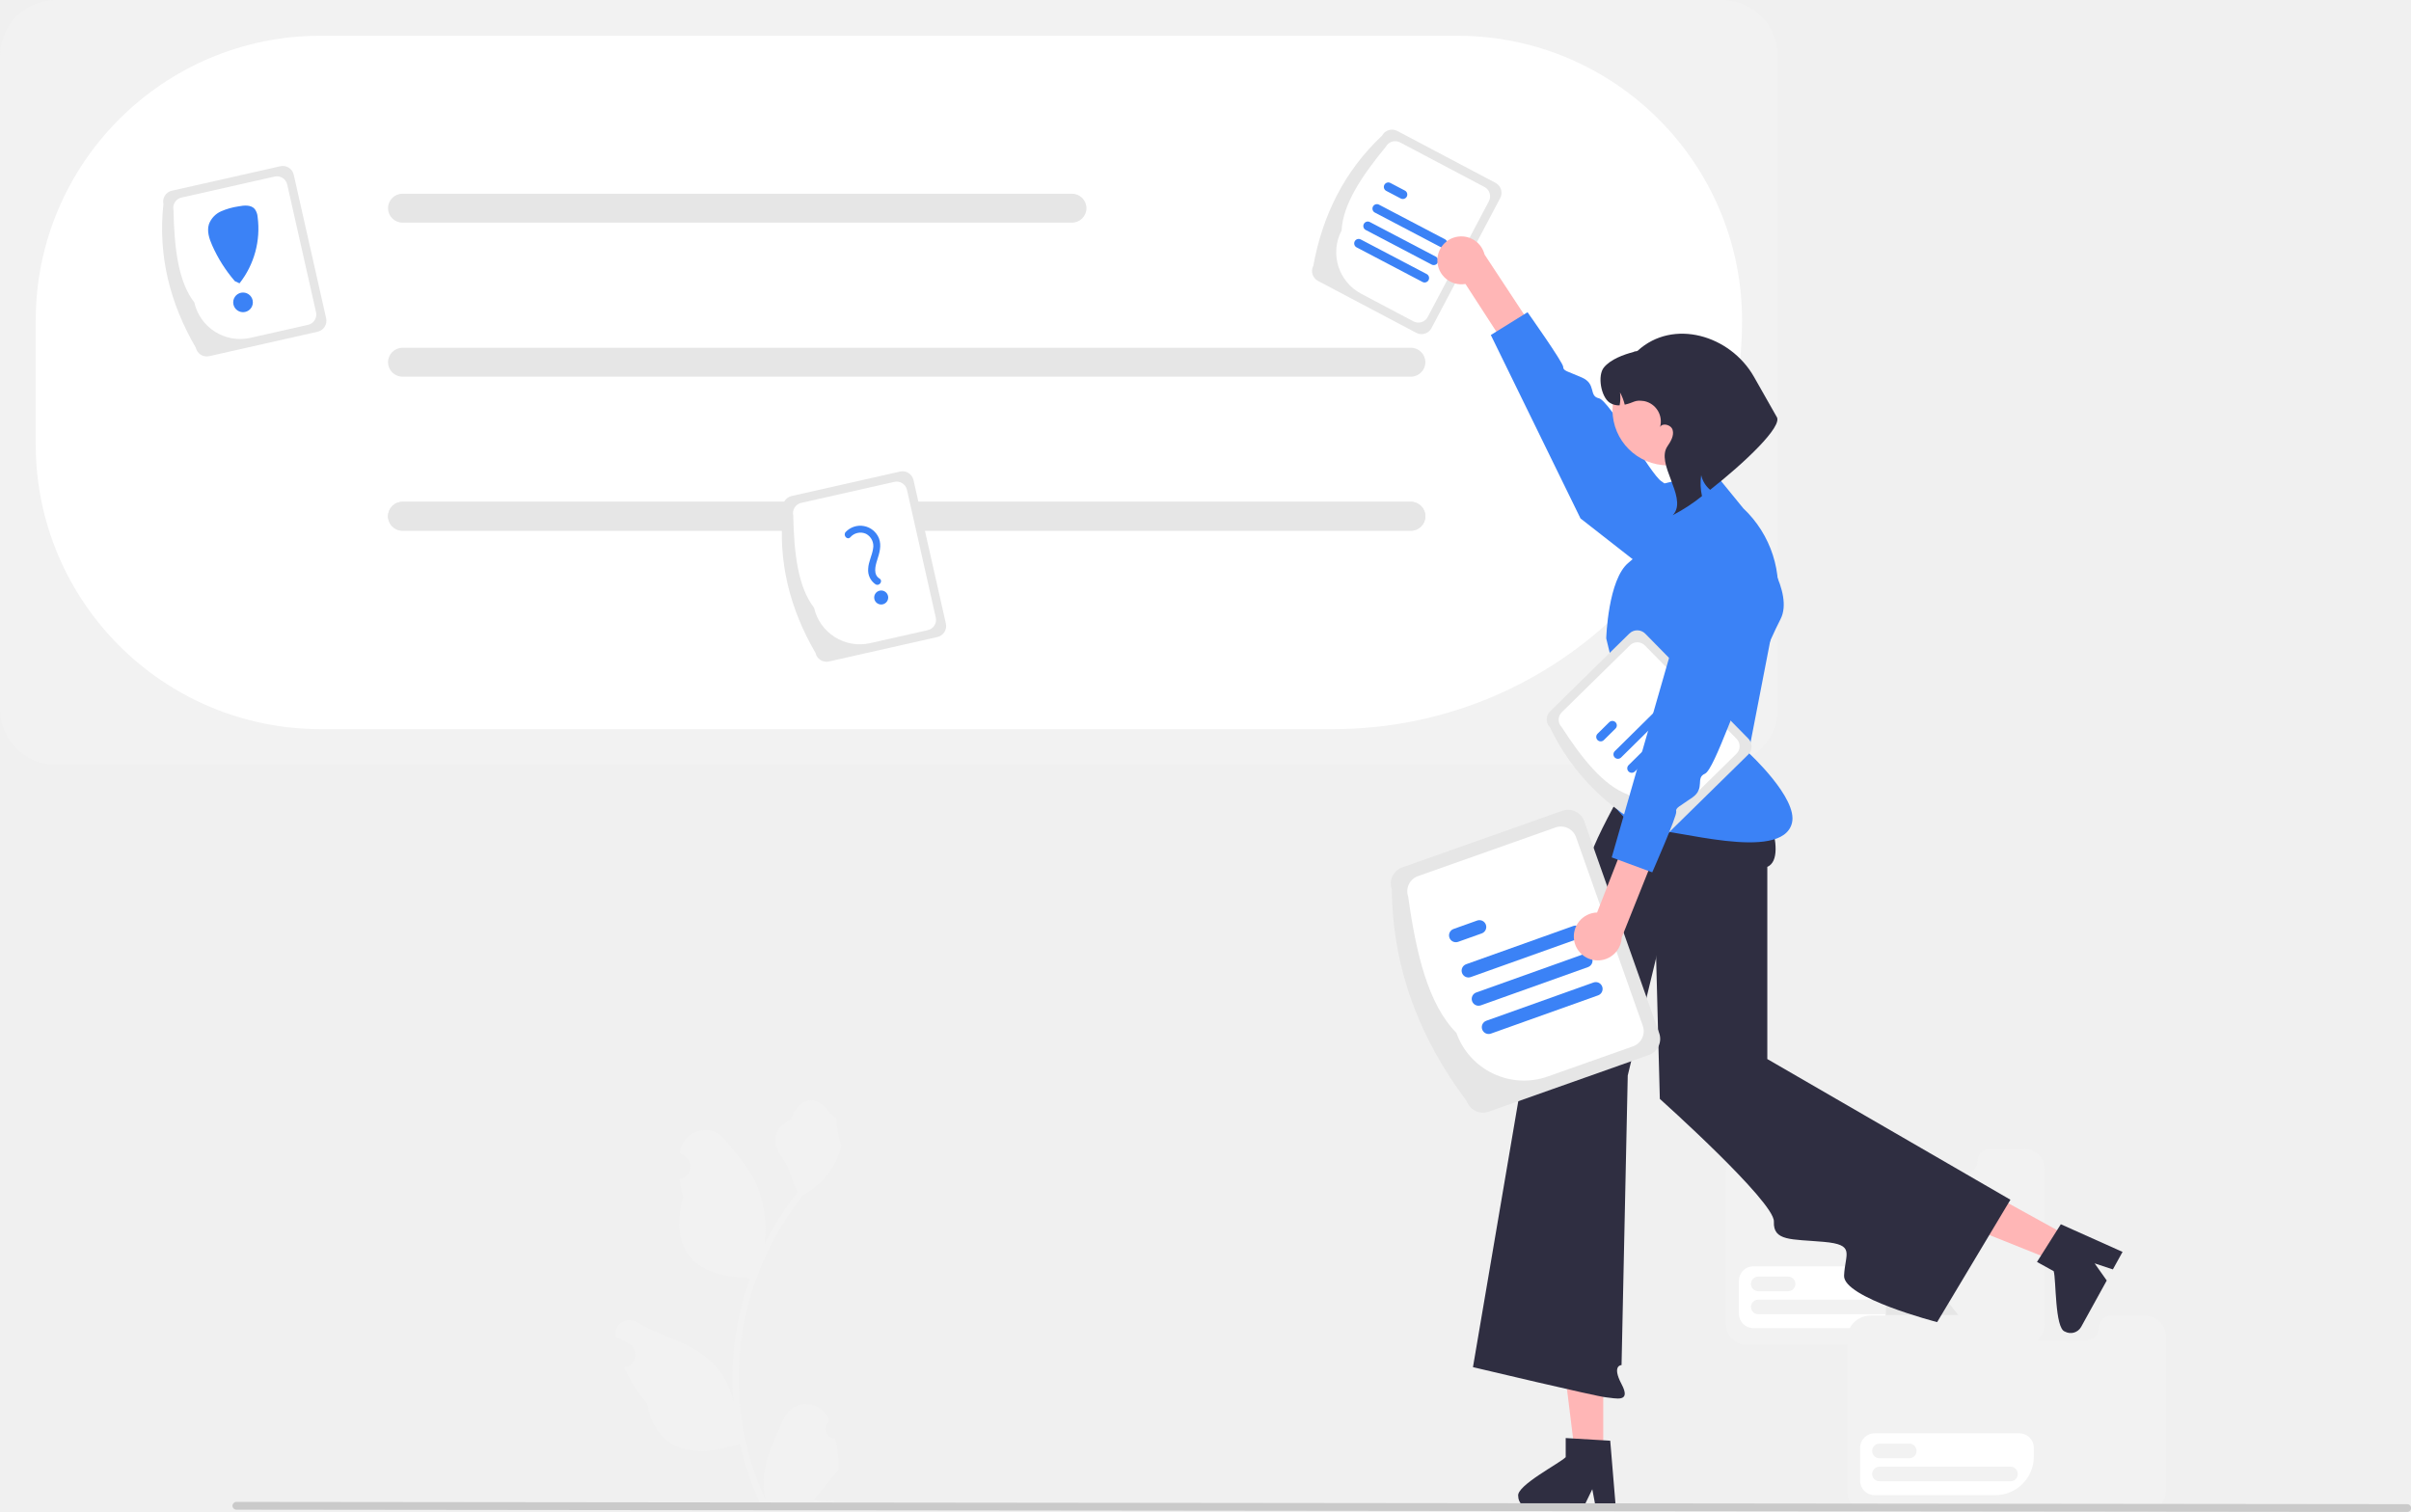
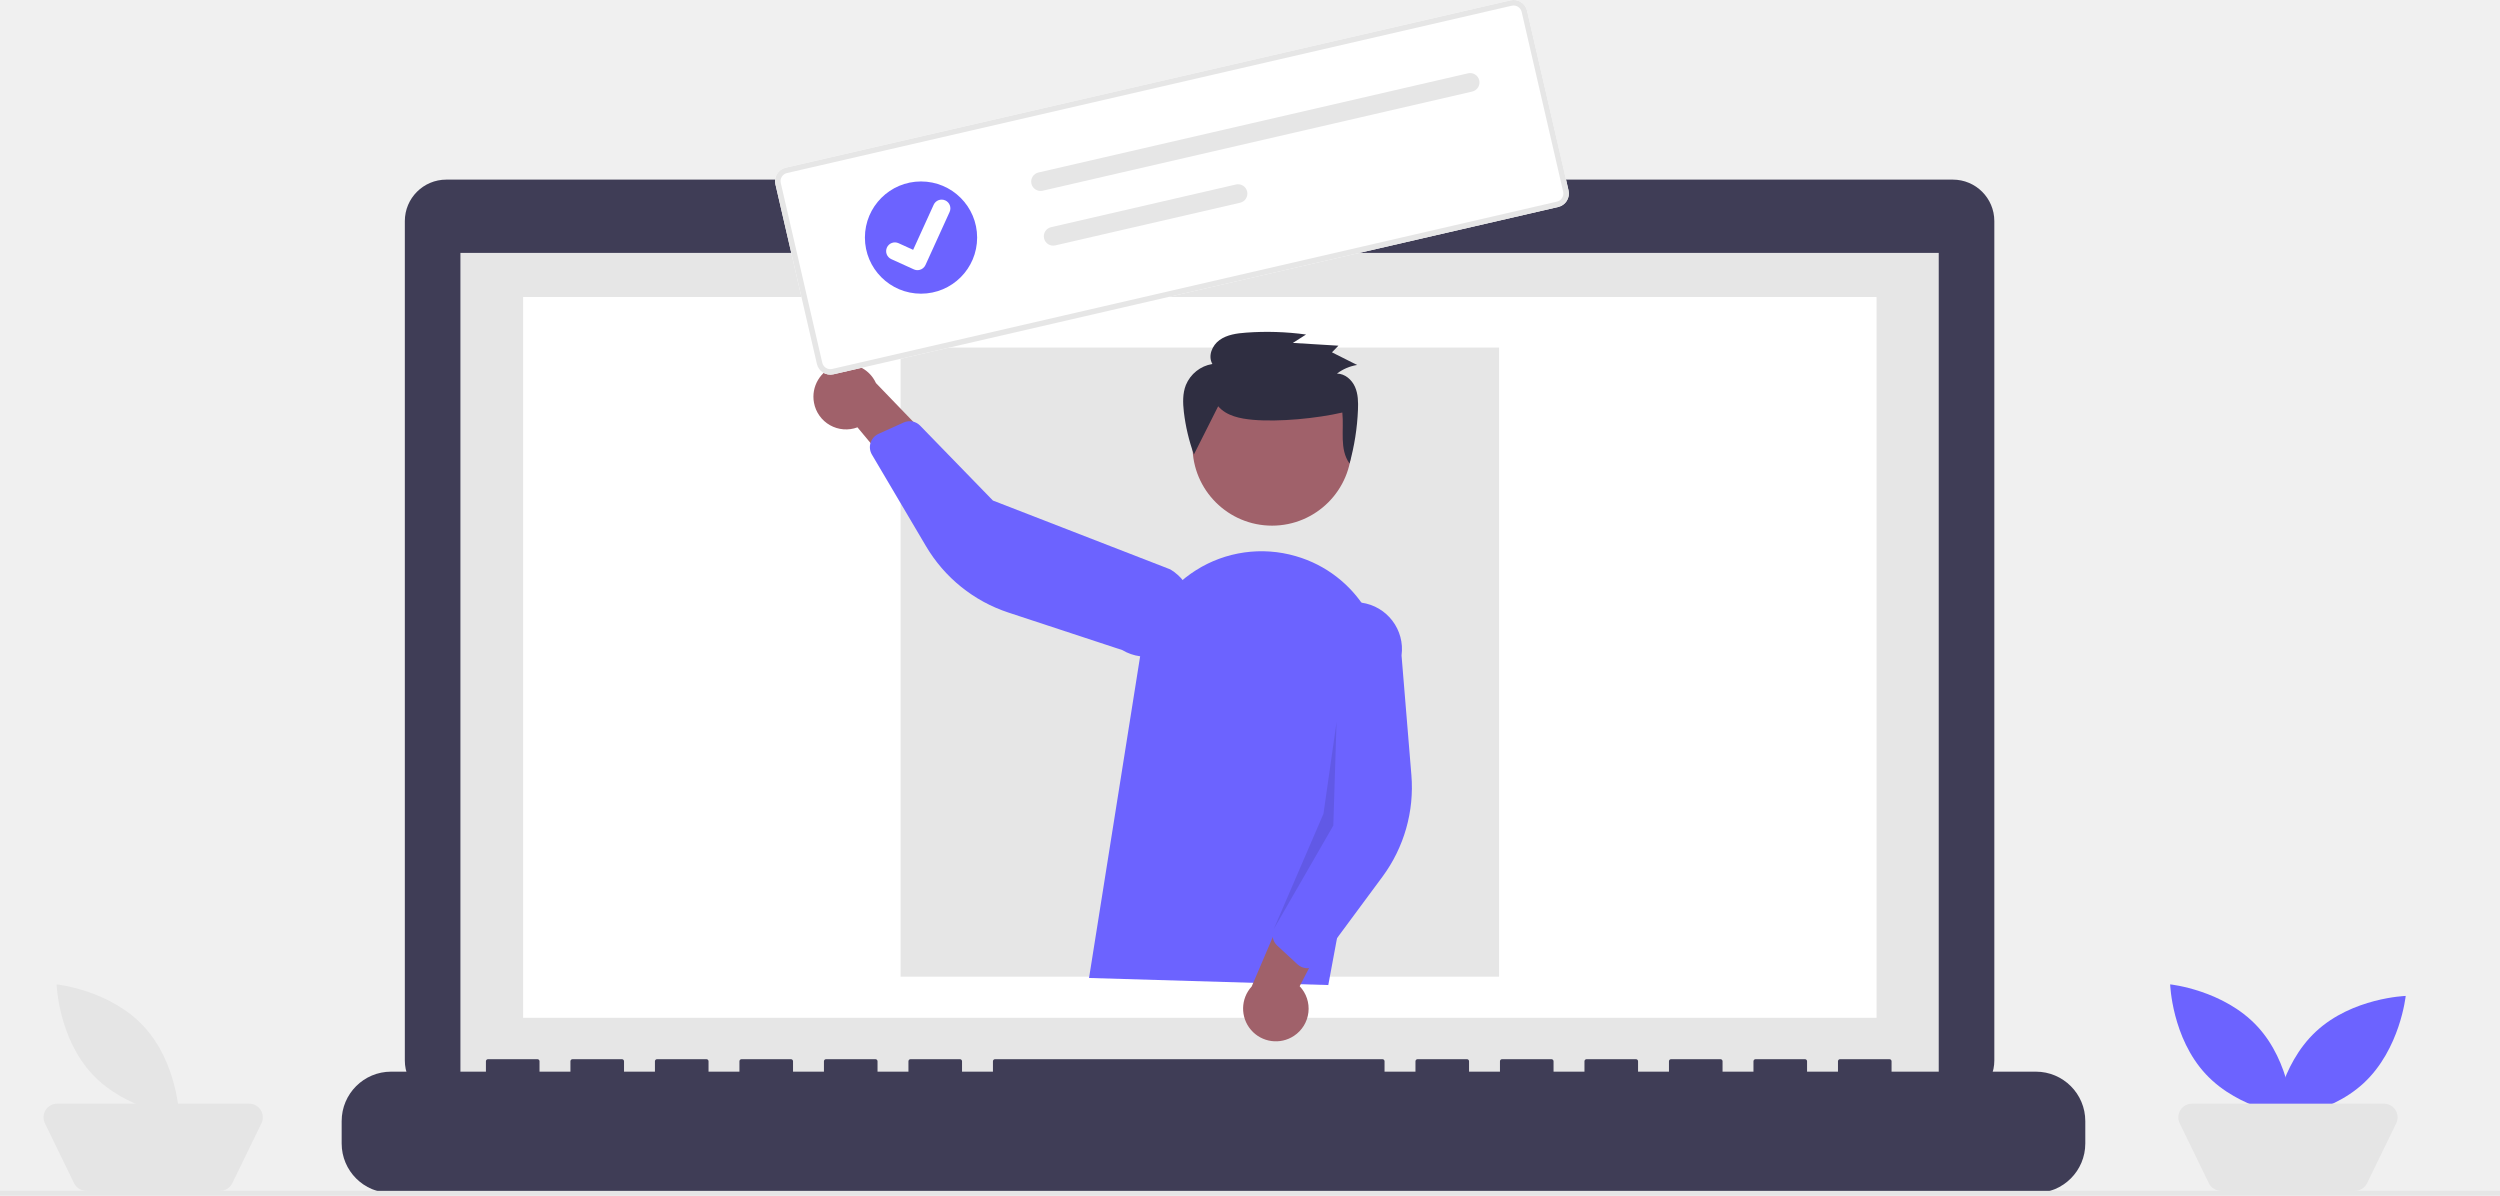
- <svg xmlns="http://www.w3.org/2000/svg" data-name="Layer 1" width="736.078" height="461.657" viewBox="0 0 736.078 461.657">
-   <path d="M486.922,658.335a2.807,2.807,0,0,1-2.035-4.866l.192-.765q-.038-.092-.076-.184a7.539,7.539,0,0,0-13.907.052c-2.275,5.478-5.17,10.966-5.883,16.758a22.304,22.304,0,0,0,.392,7.671A89.419,89.419,0,0,1,457.471,639.862a86.307,86.307,0,0,1,.535-9.628q.443-3.931,1.231-7.807a90.456,90.456,0,0,1,17.938-38.337,24.073,24.073,0,0,0,10.012-10.387,18.363,18.363,0,0,0,1.67-5.018c-.487.064-1.838-7.359-1.47-7.815-.679-1.031-1.895-1.543-2.637-2.549-3.689-5.002-8.773-4.129-11.426,2.669-5.669,2.861-5.724,7.606-2.245,12.169,2.213,2.903,2.517,6.832,4.459,9.94-.2.256-.408.503-.607.759a91.04,91.04,0,0,0-9.502,15.054,37.846,37.846,0,0,0-2.259-17.579c-2.163-5.217-6.216-9.611-9.786-14.122-4.288-5.418-13.08-3.053-13.836,3.814q-.011.1-.021.199.795.449,1.557.952a3.808,3.808,0,0,1-1.535,6.93l-.078.012a37.89,37.89,0,0,0,.999,5.665c-4.579,17.71,5.307,24.16,19.424,24.45.312.16.615.32.927.471a92.926,92.926,0,0,0-5.002,23.539,88.137,88.137,0,0,0,.064,14.231l-.024-.168a23.289,23.289,0,0,0-7.95-13.448c-6.118-5.026-14.762-6.877-21.363-10.916a4.371,4.371,0,0,0-6.694,4.252q.013.088.027.176a25.578,25.578,0,0,1,2.868,1.382q.795.449,1.557.952a3.808,3.808,0,0,1-1.535,6.93l-.078.012c-.056.008-.104.016-.16.024a37.923,37.923,0,0,0,6.975,10.923c2.863,15.46,15.162,16.927,28.318,12.425h.008a92.897,92.897,0,0,0,6.24,18.218h22.293c.08-.248.152-.503.224-.751a25.329,25.329,0,0,1-6.169-.367c1.654-2.03,3.308-4.075,4.962-6.105a1.384,1.384,0,0,0,.104-.12c.839-1.039,1.686-2.069,2.525-3.108l0-.001a37.101,37.101,0,0,0-1.087-9.451Z" transform="translate(-231.9609 -219.1716)" fill="#f2f2f2" />
-   <path d="M757.623,452.7H249.053a17.112,17.112,0,0,1-17.092-17.092V236.264a17.112,17.112,0,0,1,17.092-17.092H757.623a17.112,17.112,0,0,1,17.092,17.092V435.608A17.112,17.112,0,0,1,757.623,452.7Z" transform="translate(-231.9609 -219.1716)" fill="#f2f2f2" />
-   <path d="M639.013,441.799H329.781a87.014,87.014,0,0,1-86.916-86.916V316.998a87.015,87.015,0,0,1,86.916-86.917h347.118a87.015,87.015,0,0,1,86.916,86.917A124.943,124.943,0,0,1,639.013,441.799Z" transform="translate(-231.9609 -219.1716)" fill="#fff" />
-   <path d="M559.244,287.147H354.837a4.408,4.408,0,1,1,0-8.816H559.244a4.408,4.408,0,0,1,0,8.816Z" transform="translate(-231.9609 -219.1716)" fill="#e6e6e6" />
-   <path d="M662.718,334.178H354.837a4.408,4.408,0,1,1,0-8.816H662.718a4.408,4.408,0,0,1,0,8.816Z" transform="translate(-231.9609 -219.1716)" fill="#e6e6e6" />
-   <path d="M662.718,381.209H354.837a4.408,4.408,0,1,1,0-8.816H662.718a4.408,4.408,0,0,1,0,8.816Z" transform="translate(-231.9609 -219.1716)" fill="#e6e6e6" />
-   <path d="M662.718,381.209H354.837a4.408,4.408,0,1,1,0-8.816H662.718a4.408,4.408,0,0,1,0,8.816Z" transform="translate(-231.9609 -219.1716)" fill="#e6e6e6" />
-   <path d="M632.917,300.312c2.819-15.362,9.407-28.812,20.99-39.729a3.434,3.434,0,0,1,4.635-1.431l30.004,15.852a3.434,3.434,0,0,1,1.431,4.635l-20.99,39.729a3.434,3.434,0,0,1-4.635,1.431l-30.004-15.852A3.434,3.434,0,0,1,632.917,300.312Z" transform="translate(-231.9609 -219.1716)" fill="#e6e6e6" />
-   <path d="M641.559,289.528c.371-8.019,6.219-16.694,13.494-25.541a3.216,3.216,0,0,1,4.341-1.34l25.786,13.623a3.216,3.216,0,0,1,1.34,4.341l-18.678,35.353a3.216,3.216,0,0,1-4.341,1.34l-15.974-8.439A14.326,14.326,0,0,1,641.559,289.528Z" transform="translate(-231.9609 -219.1716)" fill="#fff" />
-   <path d="M671.838,294.644l-20.136-10.567a1.364,1.364,0,0,1,1.268-2.416l20.136,10.567a1.364,1.364,0,0,1-1.268,2.416Z" transform="translate(-231.9609 -219.1716)" fill="#3b82f6" />
-   <path d="M659.609,279.777l-4.43-2.325a1.364,1.364,0,1,1,1.268-2.416l4.43,2.325a1.364,1.364,0,0,1-1.268,2.416Z" transform="translate(-231.9609 -219.1716)" fill="#3b82f6" />
-   <path d="M666.263,305.267l-20.136-10.567a1.364,1.364,0,0,1,1.268-2.416l20.136,10.567a1.364,1.364,0,0,1-1.268,2.416Z" transform="translate(-231.9609 -219.1716)" fill="#3b82f6" />
-   <path d="M669.051,299.956l-20.136-10.567a1.364,1.364,0,1,1,1.268-2.416l20.136,10.567a1.364,1.364,0,0,1-1.268,2.416Z" transform="translate(-231.9609 -219.1716)" fill="#3b82f6" />
-   <path d="M849.883,569.915H839.467a3.75,3.75,0,0,0-3.75,3.75h0a3.75,3.75,0,0,1-3.75,3.75H797.243a3.75,3.75,0,0,1-3.75-3.75l-.687-3.802.045.051-.045-.051-6.294-8.024a2.184,2.184,0,0,0-1.749-.85H772.96a2.225,2.225,0,0,0-2.223,2.223l-.244,6.651h-4.462a7.137,7.137,0,0,0-7.137,7.137v46.484a6.334,6.334,0,0,0,6.334,6.334h84.655a6.34,6.34,0,0,0,6.332-6.334V576.247A6.332,6.332,0,0,0,849.883,569.915Z" transform="translate(-231.9609 -219.1716)" fill="#f2f2f2" />
-   <path d="M792.81,569.692H770.737v-6.651a2.225,2.225,0,0,1,2.223-2.223h11.804a2.184,2.184,0,0,1,1.749.85Z" transform="translate(-231.9609 -219.1716)" fill="#e6e6e6" />
-   <path d="M804.112,624.704H767.255a4.405,4.405,0,0,1-4.401-4.401v-10.08a4.405,4.405,0,0,1,4.401-4.401H811.492a4.405,4.405,0,0,1,4.401,4.401v2.7A11.794,11.794,0,0,1,804.112,624.704Z" transform="translate(-231.9609 -219.1716)" fill="#fff" />
-   <path d="M777.865,613.426h-9.097a2.231,2.231,0,1,1,0-4.463h9.097a2.231,2.231,0,1,1,0,4.463Z" transform="translate(-231.9609 -219.1716)" fill="#f2f2f2" />
-   <path d="M808.76,620.463H768.768a2.231,2.231,0,1,1,0-4.463h39.993a2.231,2.231,0,1,1,0,4.463Z" transform="translate(-231.9609 -219.1716)" fill="#f2f2f2" />
-   <path d="M886.883,620.915H876.467a3.75,3.75,0,0,0-3.75,3.75h0a3.75,3.75,0,0,1-3.75,3.75H834.243a3.75,3.75,0,0,1-3.75-3.75l-.687-3.802.045.051-.045-.051-6.294-8.024a2.184,2.184,0,0,0-1.749-.85H809.96a2.225,2.225,0,0,0-2.223,2.223l-.244,6.651h-4.462a7.137,7.137,0,0,0-7.137,7.137v46.484a6.334,6.334,0,0,0,6.334,6.334h84.655a6.34,6.34,0,0,0,6.332-6.334V627.247A6.332,6.332,0,0,0,886.883,620.915Z" transform="translate(-231.9609 -219.1716)" fill="#f2f2f2" />
-   <path d="M829.81,620.692H807.737v-6.651a2.225,2.225,0,0,1,2.223-2.223h11.804a2.184,2.184,0,0,1,1.749.85Z" transform="translate(-231.9609 -219.1716)" fill="#e6e6e6" />
-   <path d="M841.112,675.704H804.255a4.405,4.405,0,0,1-4.401-4.401v-10.08a4.405,4.405,0,0,1,4.401-4.401H848.492a4.405,4.405,0,0,1,4.401,4.401v2.7A11.794,11.794,0,0,1,841.112,675.704Z" transform="translate(-231.9609 -219.1716)" fill="#fff" />
-   <path d="M814.865,664.426h-9.097a2.231,2.231,0,1,1,0-4.463h9.097a2.231,2.231,0,1,1,0,4.463Z" transform="translate(-231.9609 -219.1716)" fill="#f2f2f2" />
-   <path d="M845.76,671.463H805.768a2.231,2.231,0,1,1,0-4.463h39.993a2.231,2.231,0,1,1,0,4.463Z" transform="translate(-231.9609 -219.1716)" fill="#f2f2f2" />
-   <polygon points="489.468 444.144 480.868 444.143 476.777 410.972 489.47 410.972 489.468 444.144" fill="#ffb6b6" />
-   <path d="M695.472,676.004a3.658,3.658,0,0,0,3.635,3.642h16.189l.502-1.04,2.29-4.725.887,4.725.196,1.04H725.277l-.087-1.047-1.628-19.526-2.13-.131-9.203-.545-2.261-.138v5.83C708.252,665.914,694.788,672.813,695.472,676.004Z" transform="translate(-231.9609 -219.1716)" fill="#2f2e41" />
-   <polygon points="631.857 377.722 627.7 385.251 596.682 372.802 602.817 361.69 631.857 377.722" fill="#ffb6b6" />
-   <path d="M862.382,625.751a3.658,3.658,0,0,0,4.945-1.422l7.824-14.173-.668-.942-3.03-4.288,4.565,1.507,1.005.331,2.951-5.346-.959-.43L861.134,592.977l-1.144,1.802-4.925,7.794-1.214,1.913,5.104,2.818C859.725,609.686,859.258,624.807,862.382,625.751Z" transform="translate(-231.9609 -219.1716)" fill="#2f2e41" />
-   <path d="M735.819,444.687,768.314,458.484s10.396,22.195,3.207,25.375v58.677l74.222,42.955-22.372,37.369s-28.716-7.417-28.416-14.189,3.61-9.45-6.249-10.32-15.445-.144-15.177-6.187-34.822-37.464-34.822-37.464Z" transform="translate(-231.9609 -219.1716)" fill="#2f2e41" />
-   <path d="M743.604,455.952l-8.239-9.257s-18.505,30.386-18.436,36.627-15.708,38.428-15.708,38.428L681.656,636.611s37.735,8.97,40.64,9.218,7.805,1.779,4.724-4.035,0-5.814,0-5.814l1.893-88.434,14.689-60.824Z" transform="translate(-231.9609 -219.1716)" fill="#2f2e41" />
-   <path d="M739.283,366.974l15.778-3.787,9.124,11.191,0,0a33.871,33.871,0,0,1,10.043,31.117l-8.438,43.522s15.146,13.884,13.253,21.457c-3.071,12.283-36.937,1.436-42.766,2.296s-13.402-8.572-14.664-13.954,3.886-18.299,5.68-18.004-4.949-26.72-4.949-26.72.532-18.088,6.843-23.137a34.934,34.934,0,0,0,9.238-11.569Z" transform="translate(-231.9609 -219.1716)" fill="#3b82f6" />
-   <path d="M670.783,298.738a7.326,7.326,0,0,0,8.579,7.134l19.86,30.642,9.826-3.409L685.194,296.883a7.316,7.316,0,0,0-14.411,1.855Z" transform="translate(-231.9609 -219.1716)" fill="#ffb6b6" />
-   <path d="M750.424,405.56s7.479-16.014,1.791-23.131-9.846-14.353-13.03-16.313S723.314,341.463,720.116,340.785s-.713-4.357-5.178-6.331-5.747-1.989-5.733-3.271-10.888-16.677-10.888-16.677l-11.207,6.957L714.487,377.468Z" transform="translate(-231.9609 -219.1716)" fill="#3b82f6" />
-   <path d="M679.767,555.418c-14.337-19.07-22.624-40.396-22.896-64.709a5.246,5.246,0,0,1,3.192-6.688l48.869-17.291a5.246,5.246,0,0,1,6.688,3.192l22.896,64.709a5.246,5.246,0,0,1-3.192,6.688L686.455,558.61A5.246,5.246,0,0,1,679.767,555.418Z" transform="translate(-231.9609 -219.1716)" fill="#e6e6e6" />
-   <path d="M676.601,534.547c-8.623-8.719-12.314-24.269-14.719-41.601a4.913,4.913,0,0,1,2.989-6.263l41.999-14.86a4.913,4.913,0,0,1,6.264,2.989l20.374,57.582a4.913,4.913,0,0,1-2.99,6.263l-26.018,9.206A21.884,21.884,0,0,1,676.601,534.547Z" transform="translate(-231.9609 -219.1716)" fill="#fff" />
-   <path d="M713.696,505.832l-32.716,11.678a2.084,2.084,0,0,1-1.401-3.926l32.716-11.678a2.084,2.084,0,1,1,1.401,3.926Z" transform="translate(-231.9609 -219.1716)" fill="#3b82f6" />
-   <path d="M684.334,504.175l-7.198,2.569a2.084,2.084,0,0,1-1.401-3.926l7.198-2.569a2.084,2.084,0,0,1,1.401,3.926Z" transform="translate(-231.9609 -219.1716)" fill="#3b82f6" />
-   <path d="M719.856,523.091l-32.716,11.678a2.084,2.084,0,1,1-1.401-3.926l32.716-11.678a2.084,2.084,0,1,1,1.401,3.926Z" transform="translate(-231.9609 -219.1716)" fill="#3b82f6" />
-   <path d="M716.776,514.461l-32.716,11.678a2.084,2.084,0,1,1-1.401-3.926l32.716-11.678a2.084,2.084,0,0,1,1.401,3.926Z" transform="translate(-231.9609 -219.1716)" fill="#3b82f6" />
-   <circle cx="509.235" cy="125.157" r="16.939" fill="#ffb6b6" />
-   <path d="M723.384,342.118a4.918,4.918,0,0,0,3.051.815,12.398,12.398,0,0,0,.118-3.934,15.11,15.11,0,0,1,1.437,3.732c3.012-.658,2.879-1.554,5.983-1.085a6.35,6.35,0,0,1,4.797,7.955c.658-1.44,3.389-.785,3.85.862.48,1.734-.577,3.486-1.589,4.974-3.615,5.319,5.734,15.124,2.119,20.443l-.503.601a54.065,54.065,0,0,0,8.927-5.831,17.475,17.475,0,0,1-.243-6.403,8.167,8.167,0,0,0,2.734,4.486c10.228-8.02,22.531-19.566,20.269-22.368l-6.885-12.136c-7.236-12.748-24.686-17.869-35.498-7.97-.283.264-.923.089-1.208.367-3.106.805-7.082,2.263-9.112,4.746C719.609,333.859,720.729,340.326,723.384,342.118Z" transform="translate(-231.9609 -219.1716)" fill="#2f2e41" />
-   <path d="M736.636,473.297c-13.782-7.348-24.597-17.708-31.484-32.058a3.434,3.434,0,0,1,.044-4.851l24.211-23.777a3.434,3.434,0,0,1,4.851.044l31.484,32.058a3.434,3.434,0,0,1-.044,4.851l-24.211,23.777A3.434,3.434,0,0,1,736.636,473.297Z" transform="translate(-231.9609 -219.1716)" fill="#e6e6e6" />
-   <path d="M728.984,461.791c-7.528-2.787-14.019-10.992-20.241-20.61a3.216,3.216,0,0,1,.041-4.543l20.807-20.435a3.216,3.216,0,0,1,4.543.041L762.151,444.771a3.216,3.216,0,0,1-.041,4.543l-12.89,12.659A14.326,14.326,0,0,1,728.984,461.791Z" transform="translate(-231.9609 -219.1716)" fill="#fff" />
-   <path d="M743.049,434.493,726.869,450.471a1.364,1.364,0,1,1-1.917-1.942l16.18-15.979a1.364,1.364,0,1,1,1.917,1.942Z" transform="translate(-231.9609 -219.1716)" fill="#3b82f6" />
-   <path d="M725.171,441.632l-3.56,3.515a1.364,1.364,0,0,1-1.917-1.942l3.56-3.515a1.364,1.364,0,1,1,1.917,1.942Z" transform="translate(-231.9609 -219.1716)" fill="#3b82f6" />
-   <path d="M751.478,443.028l-16.18,15.979a1.364,1.364,0,1,1-1.917-1.942l16.18-15.979a1.364,1.364,0,1,1,1.917,1.942Z" transform="translate(-231.9609 -219.1716)" fill="#3b82f6" />
-   <path d="M747.264,438.76,731.084,454.739a1.364,1.364,0,1,1-1.917-1.942l16.18-15.979a1.364,1.364,0,0,1,1.917,1.942Z" transform="translate(-231.9609 -219.1716)" fill="#3b82f6" />
-   <path d="M712.578,506.5a7.326,7.326,0,0,1,6.974-8.709l13.312-34.002,10.31,1.37-16.106,40.27a7.316,7.316,0,0,1-14.49,1.073Z" transform="translate(-231.9609 -219.1716)" fill="#ffb6b6" />
-   <path d="M769.18,385.877s10.538,14.189,6.393,22.302-6.768,16.036-9.494,18.594-10.605,27.336-13.602,28.641.175,4.411-3.804,7.241-5.232,3.101-4.96,4.354-7.323,18.521-7.323,18.521l-12.374-4.568,26.351-91.658Z" transform="translate(-231.9609 -219.1716)" fill="#3b82f6" />
-   <path d="M966.848,680.828l-662.75-.693a1.191,1.191,0,0,1,0-2.381l662.75.693a1.191,1.191,0,1,1,0,2.381Z" transform="translate(-231.9609 -219.1716)" fill="#cacaca" />
-   <path d="M480.944,418.553c-7.848-13.503-11.589-28.006-9.889-43.831a3.434,3.434,0,0,1,2.591-4.101l33.102-7.468a3.434,3.434,0,0,1,4.101,2.591l9.889,43.831a3.434,3.434,0,0,1-2.591,4.101l-33.102,7.468A3.434,3.434,0,0,1,480.944,418.553Z" transform="translate(-231.9609 -219.1716)" fill="#e6e6e6" />
-   <path d="M480.496,404.741c-4.932-6.333-6.132-16.727-6.357-28.179a3.216,3.216,0,0,1,2.427-3.841l28.449-6.418a3.216,3.216,0,0,1,3.841,2.427l8.799,39.004a3.216,3.216,0,0,1-2.427,3.841l-17.623,3.976A14.326,14.326,0,0,1,480.496,404.741Z" transform="translate(-231.9609 -219.1716)" fill="#fff" />
-   <path d="M491.562,383.212a4.099,4.099,0,0,1,4.796-1.046,4.21,4.21,0,0,1,2.147,4.577c-.312,2.063-1.39,3.941-1.487,6.053a5.202,5.202,0,0,0,2.242,4.786c1.175.714,2.384-1.053,1.203-1.77-1.942-1.18-1.29-3.773-.726-5.542.703-2.209,1.436-4.46.566-6.736a6.146,6.146,0,0,0-10.148-1.936c-.927.999.469,2.625,1.407,1.613Z" transform="translate(-231.9609 -219.1716)" fill="#3b82f6" />
-   <circle cx="269.029" cy="182.439" r="2.14" fill="#3b82f6" />
-   <path d="M291.737,325.331c-7.848-13.503-11.589-28.006-9.889-43.831a3.434,3.434,0,0,1,2.591-4.101l33.102-7.468a3.434,3.434,0,0,1,4.101,2.591l9.889,43.831a3.434,3.434,0,0,1-2.591,4.101L295.838,327.922A3.434,3.434,0,0,1,291.737,325.331Z" transform="translate(-231.9609 -219.1716)" fill="#e6e6e6" />
-   <path d="M291.289,311.519c-4.932-6.333-6.132-16.727-6.357-28.179a3.216,3.216,0,0,1,2.427-3.841l28.449-6.418a3.216,3.216,0,0,1,3.841,2.427l8.799,39.004a3.216,3.216,0,0,1-2.427,3.841l-17.623,3.976A14.326,14.326,0,0,1,291.289,311.519Z" transform="translate(-231.9609 -219.1716)" fill="#fff" />
-   <circle cx="74.197" cy="92.32" r="3" fill="#3b82f6" />
-   <path d="M309.743,282.999c-1.155-1.354-3.267-1.139-5.015-.806a20.659,20.659,0,0,0-5.272,1.501,6.958,6.958,0,0,0-3.689,3.877c-.698,2.141.062,4.468.974,6.527a44.039,44.039,0,0,0,6.917,10.921l1.43.662a27.011,27.011,0,0,0,5.528-20.239A4.669,4.669,0,0,0,309.743,282.999Z" transform="translate(-231.9609 -219.1716)" fill="#3b82f6" />
+ <svg xmlns="http://www.w3.org/2000/svg" data-name="Layer 1" width="1061" height="507.397" viewBox="0 0 1061 507.397">
+   <path id="f8c762bc-b7e7-4c8e-b73e-f411c620c2bd-889" data-name="Path 765" d="M898.293,272.533H638.123v-5.362H520.152v5.362H258.91a17.6,17.6,0,0,0-17.6,17.6h0v356.25a17.6,17.6,0,0,0,17.6,17.6H898.293a17.6,17.6,0,0,0,17.6-17.6v-356.252A17.6,17.6,0,0,0,898.293,272.533Z" transform="translate(-69.5 -196.3014)" fill="#3f3d56" />
+   <rect id="febd0196-f53d-4e2b-8506-d3dc9ab4b723" data-name="Rectangle 125" x="195.406" y="107.332" width="627.391" height="353.913" fill="#e6e6e6" />
+   <rect id="a687e43e-dc25-402c-aff7-aaf80cd82cec" data-name="Rectangle 130" x="222.013" y="126.048" width="574.391" height="305.913" fill="#fff" />
+   <circle id="fb392c0f-c18b-4dca-9f8d-a13ba02e8cd8" data-name="Ellipse 120" cx="508.565" cy="91.246" r="6.435" fill="#6c63ff" />
+   <path id="a3b325e1-b438-4eea-a78d-99975bd1014d-890" data-name="Path 766" d="M933.507,651.112H872.278v-4.412a.875.875,0,0,0-.875-.875H850.41a.875.875,0,0,0-.875.875h0v4.412h-13.12v-4.412a.875.875,0,0,0-.875-.875H814.547a.875.875,0,0,0-.875.875h0v4.412h-13.12v-4.412a.875.875,0,0,0-.875-.875H778.684a.875.875,0,0,0-.875.875h0v4.412h-13.12v-4.412a.875.875,0,0,0-.875-.875H742.822a.875.875,0,0,0-.875.875h0v4.412H728.826v-4.412a.875.875,0,0,0-.875-.875H706.959a.875.875,0,0,0-.875.875h0v4.412H692.963v-4.412a.875.875,0,0,0-.875-.875H671.1a.875.875,0,0,0-.875.875h0v4.412H657.1v-4.412a.875.875,0,0,0-.875-.875H491.781a.875.875,0,0,0-.875.875h0v4.412h-13.12v-4.412a.875.875,0,0,0-.875-.875H455.918a.875.875,0,0,0-.875.875h0v4.412h-13.12v-4.412a.875.875,0,0,0-.875-.875H420.056a.875.875,0,0,0-.875.875h0v4.412H406.06v-4.412a.875.875,0,0,0-.875-.875H384.193a.875.875,0,0,0-.875.875h0v4.412H370.2v-4.412a.875.875,0,0,0-.875-.875H348.33a.875.875,0,0,0-.875.875h0v4.412h-13.12v-4.412a.875.875,0,0,0-.875-.875H312.467a.875.875,0,0,0-.875.875h0v4.412h-13.12v-4.412a.875.875,0,0,0-.875-.875H276.6a.875.875,0,0,0-.875.875h0v4.412H235.493a20.993,20.993,0,0,0-20.993,20.993v9.492a20.993,20.993,0,0,0,20.993,20.993H933.507a20.993,20.993,0,0,0,20.993-20.992v-9.492a20.993,20.993,0,0,0-20.993-20.993Z" transform="translate(-69.5 -196.3014)" fill="#3f3d56" />
+   <rect id="e8772b6c-5a9b-4fa1-81c9-662ac65893c6" data-name="Rectangle 126" x="382.209" y="147.504" width="254" height="267" fill="#e6e6e6" />
+   <rect id="a87049f2-d9c9-408d-98dd-ac42069ee321" data-name="Rectangle 128" y="505.397" width="1061" height="2" fill="#e6e6e6" />
+   <path id="b307d008-1640-4a06-af2e-4466e39d32c3-891" data-name="Path 776" d="M1027.457,631.834c14.376,15.426,15.119,38.1,15.119,38.1s-22.565-2.338-36.941-17.764-15.119-38.1-15.119-38.1S1013.081,616.408,1027.457,631.834Z" transform="translate(-69.5 -196.3014)" fill="#6c63ff" />
+   <path id="e6bb151c-e5ac-48bf-b05a-35e8b71544cc-892" data-name="Path 777" d="M1072.714,655.913c-15.426,14.376-38.1,15.119-38.1,15.119s2.338-22.565,17.764-36.941,38.1-15.119,38.1-15.119S1088.141,641.537,1072.714,655.913Z" transform="translate(-69.5 -196.3014)" fill="#6c63ff" />
+   <path id="e2659c84-c871-46e0-a841-faed920e56d0-893" data-name="Path 778" d="M1068.88,701.698h-56.739a5.8,5.8,0,0,1-5.219-3.265l-12.353-25.393a5.8,5.8,0,0,1,5.219-8.342h81.446a5.8,5.8,0,0,1,5.219,8.342l-12.353,25.394a5.8,5.8,0,0,1-5.219,3.265Z" transform="translate(-69.5 -196.3014)" fill="#e5e5e5" />
+   <path id="b4ca1fea-0850-4eee-815e-097d11075e0d-894" data-name="Path 779" d="M130.457,631.834c14.376,15.426,15.119,38.1,15.119,38.1s-22.565-2.338-36.941-17.764-15.119-38.1-15.119-38.1S116.081,616.408,130.457,631.834Z" transform="translate(-69.5 -196.3014)" fill="#e5e5e5" />
+   <path id="f6595469-42b3-4592-aaf8-acdcc6d1b7a1-895" data-name="Path 780" d="M162.88,701.698H106.141a5.8,5.8,0,0,1-5.219-3.265l-12.353-25.393a5.8,5.8,0,0,1,5.219-8.342h81.446a5.8,5.8,0,0,1,5.219,8.342L168.1,698.434a5.8,5.8,0,0,1-5.219,3.265Z" transform="translate(-69.5 -196.3014)" fill="#e5e5e5" />
+   <circle id="b9fa2d1d-eaff-4f39-9574-6fdb852a47dd" data-name="Ellipse 127" cx="539.856" cy="189.33" r="33.757" fill="#a0616a" />
+   <path id="a3ede095-a03b-477f-a348-b0bb518c525f-896" data-name="Path 803" d="M531.686,611.356l21.8-137.237a52.032,52.032,0,0,1,65.979-41.781h0a51.875,51.875,0,0,1,36.561,59.46l-22.8,122.559Z" transform="translate(-69.5 -196.3014)" fill="#6c63ff" />
+   <path id="a14f3686-8e71-4892-a260-94847064fbe5-897" data-name="Path 804" d="M618.676,635.911a13.821,13.821,0,0,0,2.4-21.056l22.535-43.639-25.378,2.708-17.509,41.026a13.9,13.9,0,0,0,17.951,20.962Z" transform="translate(-69.5 -196.3014)" fill="#a0616a" />
+   <path id="aefe090c-eadc-4acf-b060-d0ae14889076-898" data-name="Path 805" d="M623.502,607.158a6.193,6.193,0,0,1-3.335-1.582l-8.622-7.967a6.205,6.205,0,0,1-1.5-6.946l17.232-40.845-2.445-80.705a19.924,19.924,0,1,1,39.483,5.386h0l4.18,50.733a63.737,63.737,0,0,1-12.284,43.152l-26.873,36.329a6.191,6.191,0,0,1-4.391,2.479A6.121,6.121,0,0,1,623.502,607.158Z" transform="translate(-69.5 -196.3014)" fill="#6c63ff" />
+   <path id="b24d83c7-6fd4-4d89-b0e2-e143511102b2-899" data-name="Path 806" d="M414.959,367.24a13.821,13.821,0,0,0,18.453,10.421l31.4,37.766,7.4-24.426-30.952-32.119a13.9,13.9,0,0,0-26.3,8.358Z" transform="translate(-69.5 -196.3014)" fill="#a0616a" />
+   <path id="a479cb15-9c48-424e-90d4-4868fd6ffd90-900" data-name="Path 807" d="M439.556,382.894a6.194,6.194,0,0,1,2.757-2.454l10.7-4.833a6.205,6.205,0,0,1,6.982,1.327l30.894,31.793,75.272,29.215a19.924,19.924,0,1,1-20.354,34.258h0l-48.347-15.932a63.737,63.737,0,0,1-34.948-28.137l-22.976-38.91a6.192,6.192,0,0,1-.571-5.01,6.126,6.126,0,0,1,.594-1.316Z" transform="translate(-69.5 -196.3014)" fill="#6c63ff" />
+   <path id="fbb91ec3-afe3-4815-be57-4aca5997223d-901" data-name="Path 808" d="M636.737,502.685l-1.374,43.981-25.319,44,21.141-49.03Z" transform="translate(-69.5 -196.3014)" opacity="0.1" style="isolation:isolate" />
+   <path id="b3c0f84b-28f9-45ec-afed-9c3bdf0aec76-902" data-name="Path 696" d="M586.495,368.712c3.482,4.121,9.374,5.283,14.81,5.76,11.039.968,27.091-.6,37.879-3.093.77,7.463-1.329,15.509,3.066,21.648a100.499,100.499,0,0,0,3.571-22.783c.133-3.3.081-6.724-1.262-9.758s-4.272-5.609-7.645-5.636a19.161,19.161,0,0,1,8.547-3.654l-10.68-5.367,2.743-2.816-19.336-1.183,5.6-3.558a121.439,121.439,0,0,0-25.441-.8c-3.94.29-8.06.845-11.252,3.128s-5.037,6.82-3.055,10.172a14.77,14.77,0,0,0-11.256,8.931c-1.423,3.608-1.293,7.616-.854,11.461a81.234,81.234,0,0,0,4.26,18.02" transform="translate(-69.5 -196.3014)" fill="#2f2e41" />
+   <path id="a138b9cb-cdfc-4f68-9e32-04b91bb430b4-903" data-name="Path 138" d="M730.805,284.145,423.207,355.16a5.853,5.853,0,0,1-7.011-4.381L398.58,274.477a5.853,5.853,0,0,1,4.381-7.011l307.598-71.015a5.853,5.853,0,0,1,7.011,4.381l17.616,76.302A5.853,5.853,0,0,1,730.805,284.145Z" transform="translate(-69.5 -196.3014)" fill="#fff" />
+   <path id="ae469d8c-20b4-445b-a76f-3c35ff3d2f47-904" data-name="Path 138" d="M730.805,284.145,423.207,355.16a5.853,5.853,0,0,1-7.011-4.381L398.58,274.477a5.853,5.853,0,0,1,4.381-7.011l307.598-71.015a5.853,5.853,0,0,1,7.011,4.381l17.616,76.302A5.853,5.853,0,0,1,730.805,284.145ZM403.487,269.745a3.512,3.512,0,0,0-2.629,4.207l17.616,76.302a3.511,3.511,0,0,0,4.207,2.629L730.279,281.868a3.511,3.511,0,0,0,2.629-4.207l-17.616-76.303a3.511,3.511,0,0,0-4.207-2.629Z" transform="translate(-69.5 -196.3014)" fill="#e6e6e6" />
+   <path id="b1e356c5-36d3-4e1f-8361-52645d018384-905" data-name="Path 139" d="M510.221,269.509a3.969,3.969,0,1,0,1.772,7.738l.013-.003,182.312-42.09a3.969,3.969,0,0,0-1.786-7.735Z" transform="translate(-69.5 -196.3014)" fill="#e6e6e6" />
+   <path id="f47b3ab2-4a63-40b6-b578-ee0e1882dc1b-906" data-name="Path 140" d="M515.578,292.713a3.969,3.969,0,1,0,1.772,7.738l.013-.003,78.449-18.111a3.969,3.969,0,0,0-1.772-7.738l-.013.003Z" transform="translate(-69.5 -196.3014)" fill="#e6e6e6" />
+   <g id="ebccd953-b296-4a3a-b6cb-ab9b47d83c6a" data-name="Group 45">
+     <circle id="f502afc0-c552-46f8-b839-9472032a2f9d" data-name="Ellipse 18" cx="390.881" cy="100.823" r="23.814" fill="#6c63ff" />
+     <path id="e70683fc-6315-4eed-926a-207d48de8bbe-907" data-name="Path 395" d="M459.711,310.862a3.689,3.689,0,0,1-2.328-.22l-.046-.02-9.582-4.35a3.716,3.716,0,1,1,3.077-6.766l6.209,2.827,8.711-19.14a3.713,3.713,0,0,1,4.917-1.841h0l-.052.125.055-.126a3.717,3.717,0,0,1,1.84,4.918l-10.245,22.516a3.715,3.715,0,0,1-2.553,2.075Z" transform="translate(-69.5 -196.3014)" fill="#fff" />
+   </g>
</svg>
